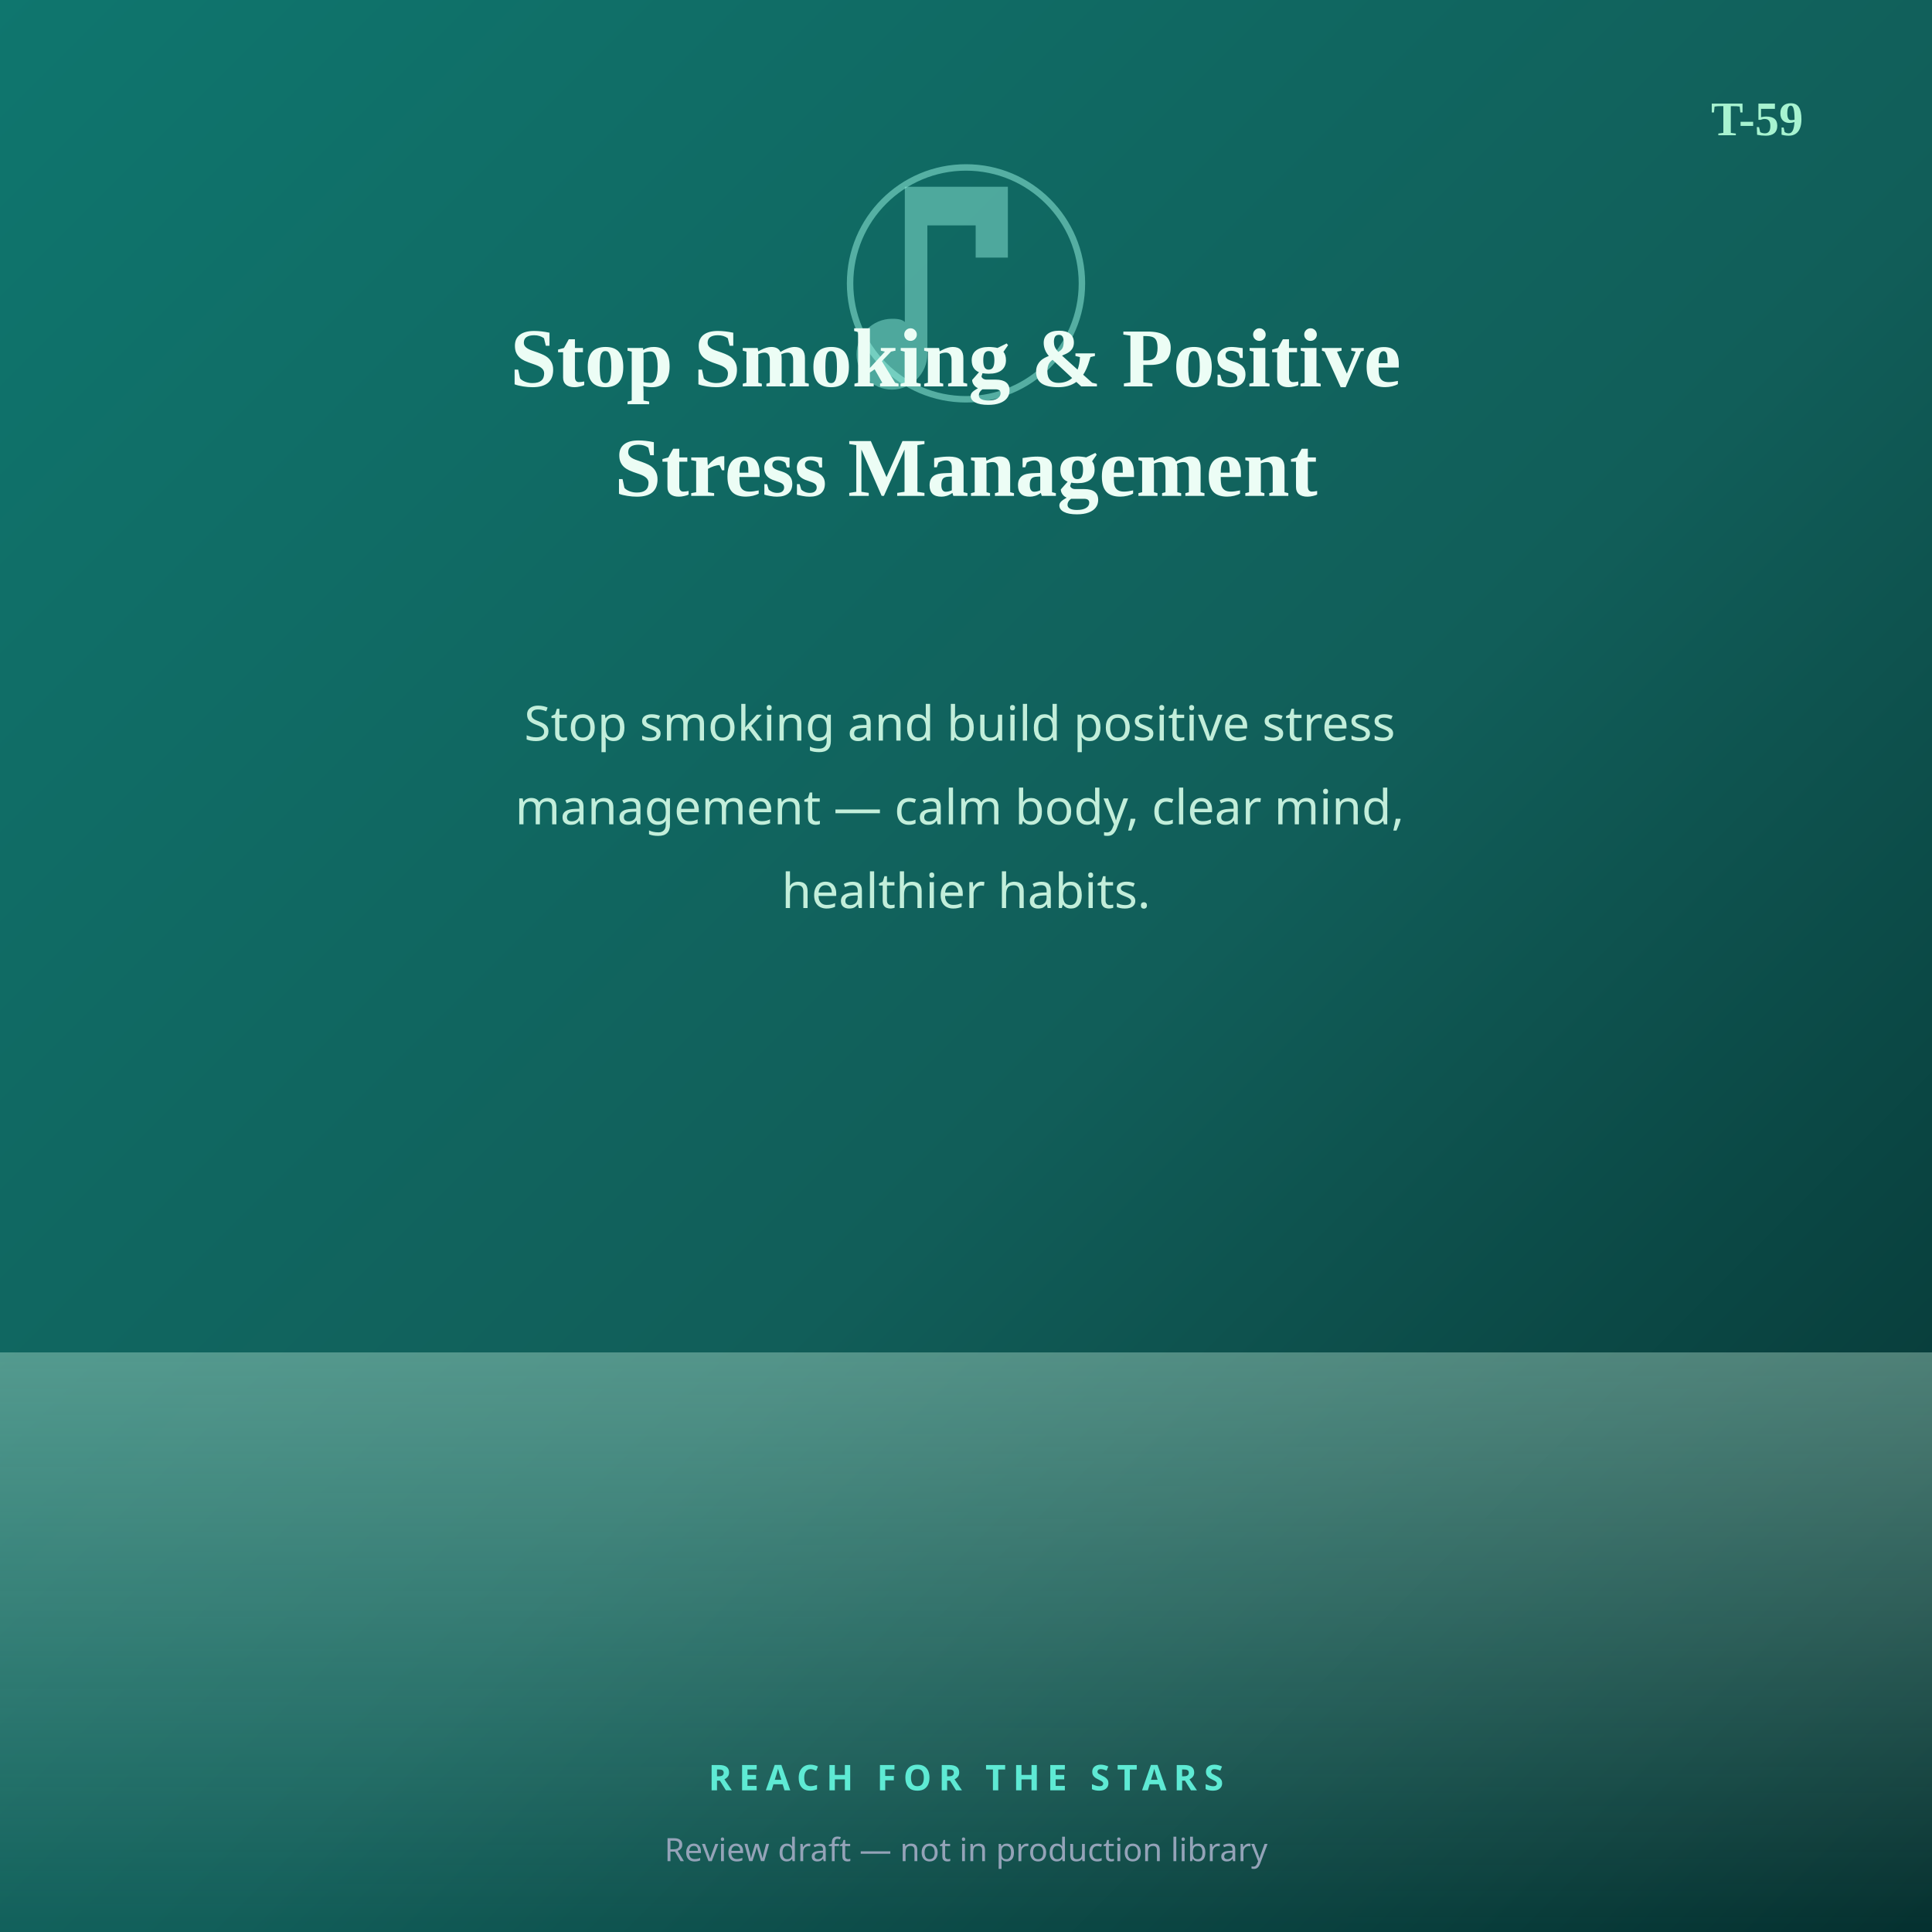
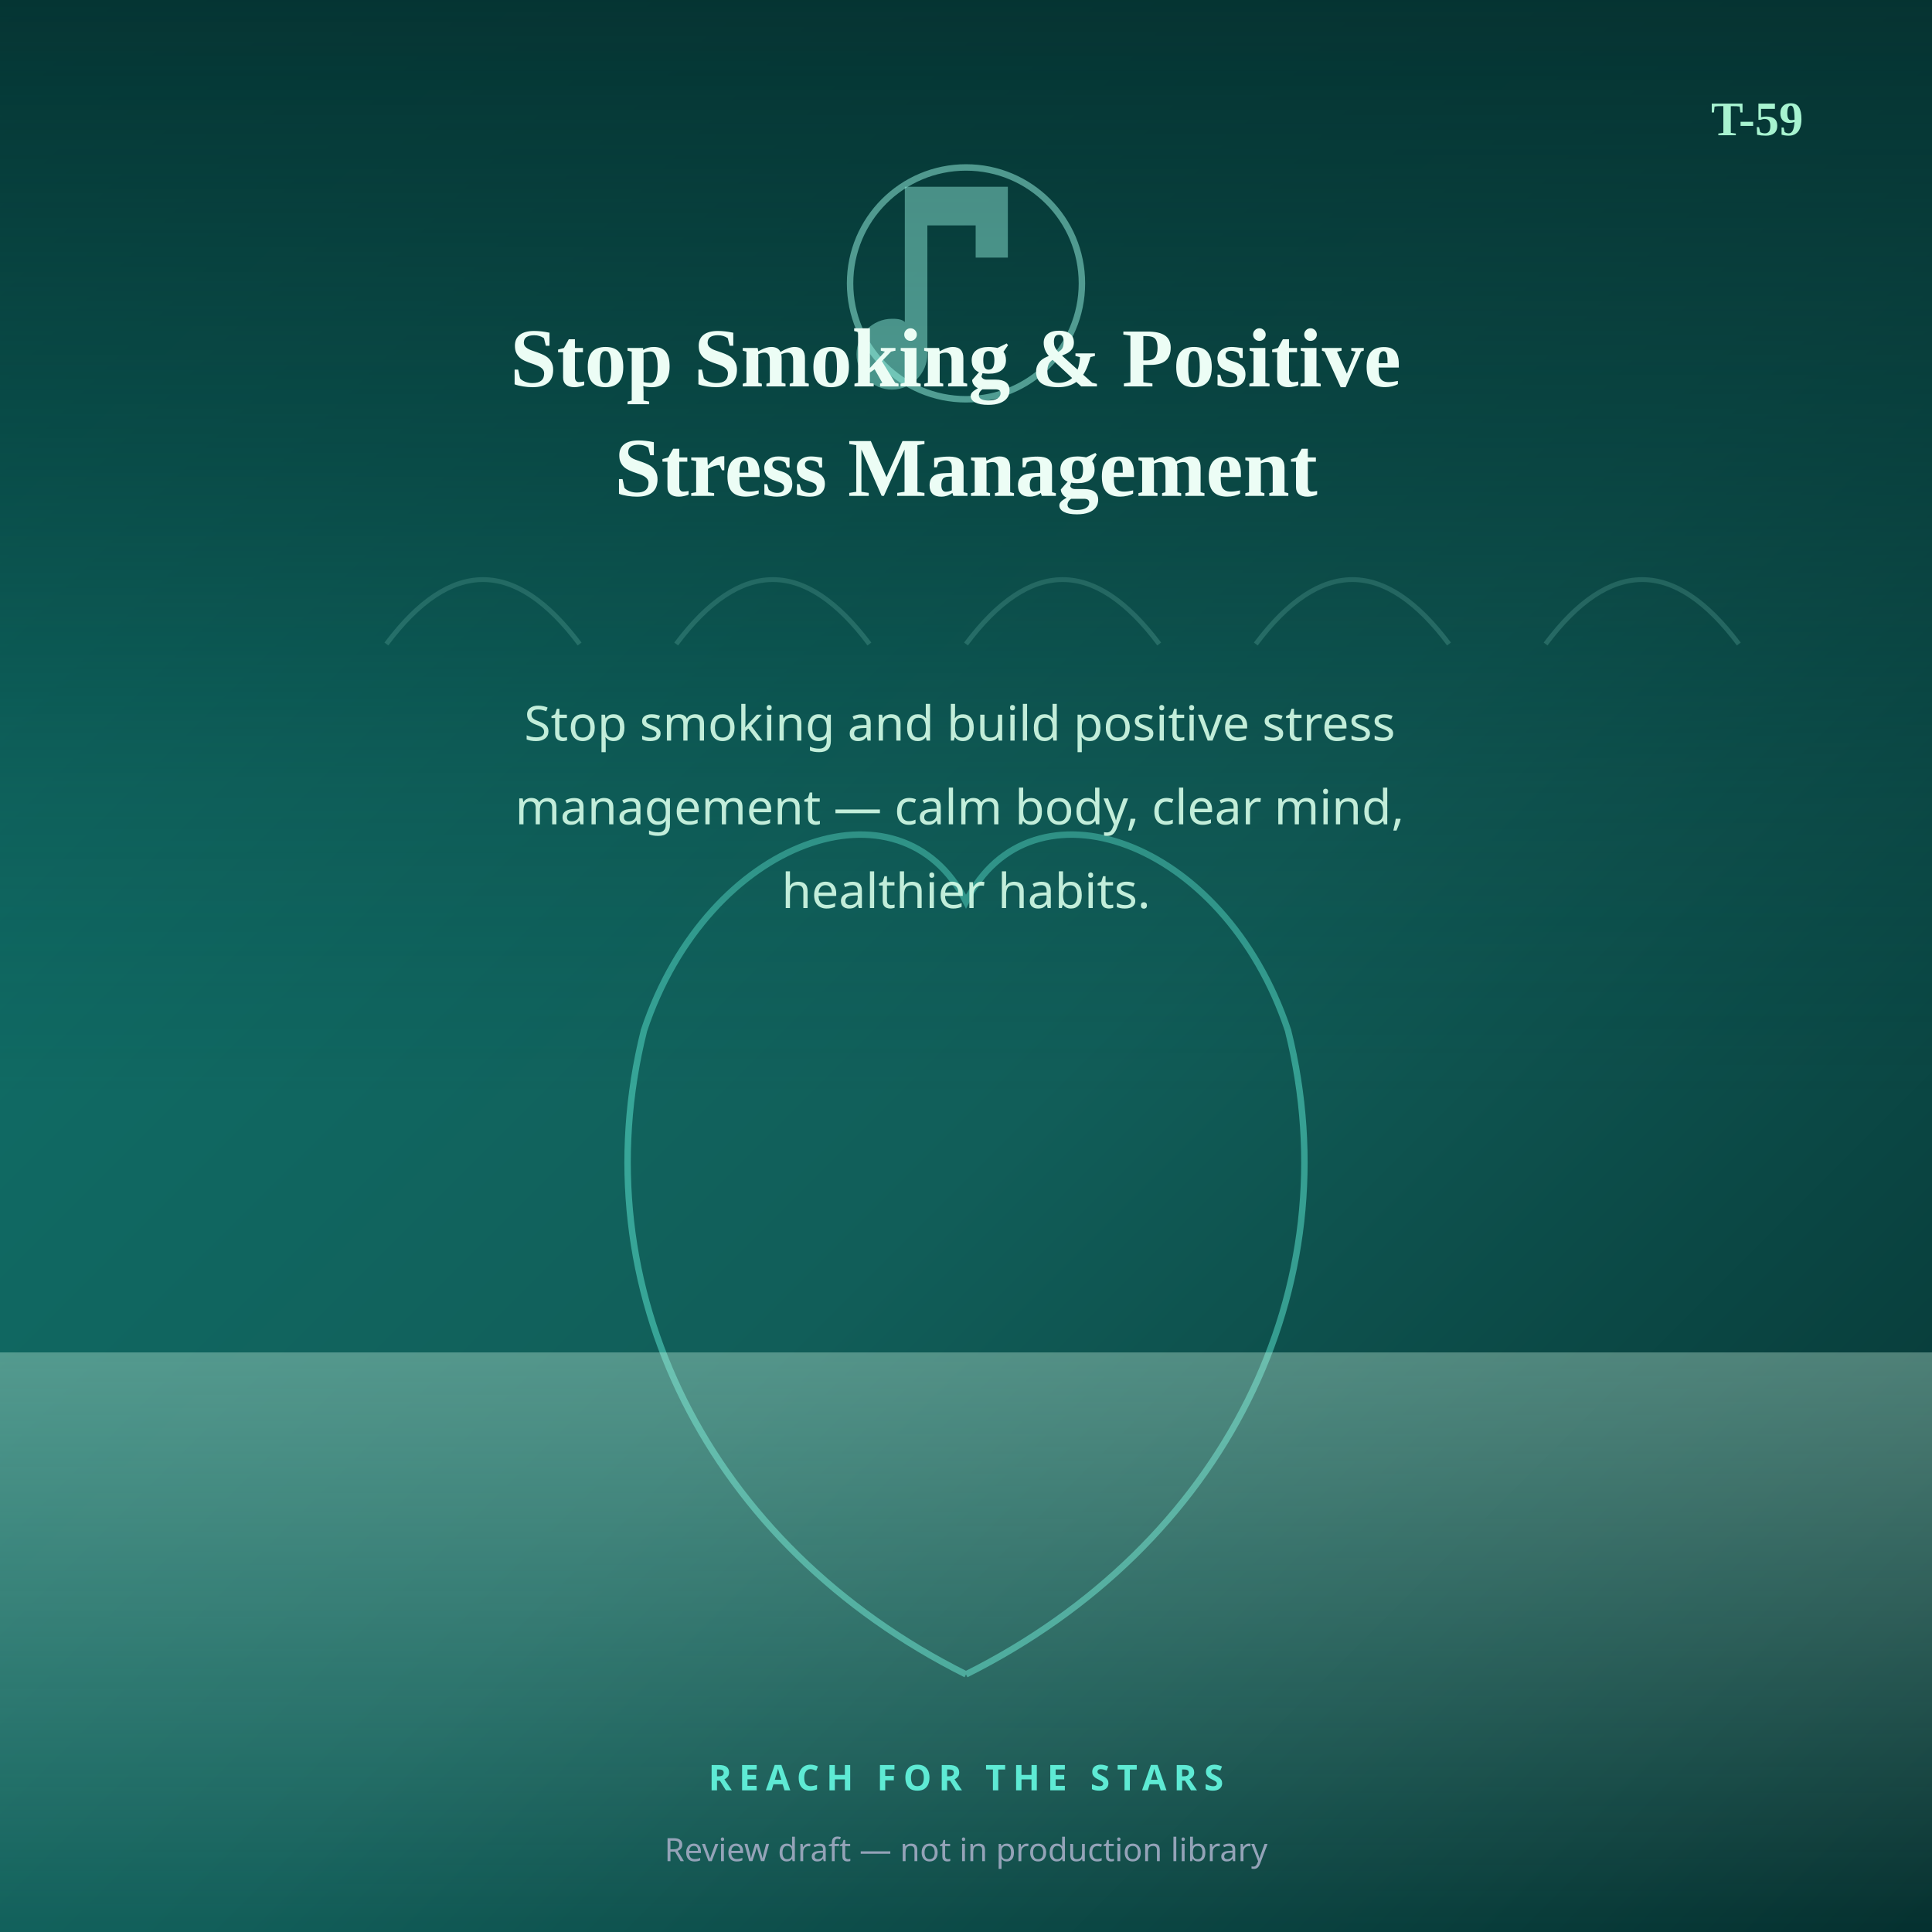
<svg xmlns="http://www.w3.org/2000/svg" width="600" height="600" viewBox="0 0 600 600">
  <defs>
    <linearGradient id="bg" x1="0%" y1="0%" x2="100%" y2="100%">
      <stop offset="0%" style="stop-color:#0f766e" />
      <stop offset="55%" style="stop-color:#115e59" />
      <stop offset="100%" style="stop-color:#042f2e" />
    </linearGradient>
    <linearGradient id="accent" x1="0%" y1="0%" x2="0%" y2="100%">
      <stop offset="0%" style="stop-color:#d1fae5;stop-opacity:0.35" />
      <stop offset="100%" style="stop-color:#d1fae5;stop-opacity:0" />
    </linearGradient>
+     <linearGradient id="textFade" x1="0" y1="0" x2="0" y2="1">
+       <stop offset="0%" style="stop-color:#042f2e;stop-opacity:0.92" />
+       <stop offset="42%" style="stop-color:#042f2e;stop-opacity:0.55" />
+       <stop offset="72%" style="stop-color:#042f2e;stop-opacity:0.2" />
+       <stop offset="100%" style="stop-color:#042f2e;stop-opacity:0" />
+     </linearGradient>
  </defs>
  <rect width="100%" height="100%" fill="url(#bg)" />
+   <g opacity="0.5">
+     <path fill="none" stroke="#5eead4" stroke-width="2" d="M300 520 C220 480 180 400 200 320 C220 260 280 240 300 280 C320 240 380 260 400 320 C420 400 380 480 300 520" />
+     <path fill="none" stroke="#99f6e4" stroke-width="1.5" opacity="0.6" d="M120 200 Q150 160 180 200" />
+     <path fill="none" stroke="#99f6e4" stroke-width="1.5" opacity="0.6" d="M210 200 Q240 160 270 200" />
+     <path fill="none" stroke="#99f6e4" stroke-width="1.5" opacity="0.6" d="M300 200 Q330 160 360 200" />
+     <path fill="none" stroke="#99f6e4" stroke-width="1.5" opacity="0.6" d="M390 200 Q420 160 450 200" />
+     <path fill="none" stroke="#99f6e4" stroke-width="1.5" opacity="0.6" d="M480 200 Q510 160 540 200" />
+   </g>
+   <rect x="0" y="0" width="600" height="340" fill="url(#textFade)" />
  <rect x="0" y="420" width="600" height="180" fill="url(#accent)" />
  <circle cx="300" cy="88" r="36" fill="none" stroke="#99f6e4" stroke-width="2" opacity="0.5" />
  <path d="M288 70v40c0 6-5 11-11 11s-11-5-11-11 5-11 11-11c1 0 3 0 4 1V58h32v22h-10V70h-16z" fill="#99f6e4" opacity="0.45" />
  <text x="560" y="42" text-anchor="end" fill="#a7f3d0" font-family="Georgia, 'Times New Roman', serif" font-size="15" font-weight="600">T-59</text>
  <text fill="#ecfdf5" font-family="Georgia, 'Times New Roman', serif" font-size="26" font-weight="700">
    <tspan x="300" y="120" text-anchor="middle">Stop Smoking &amp; Positive</tspan>
    <tspan x="300" y="154" text-anchor="middle">Stress Management</tspan>
  </text>
  <text fill="#d1fae5" font-family="system-ui, Segoe UI, sans-serif" font-size="15" opacity="0.92">
    <tspan x="300" y="230" text-anchor="middle">Stop smoking and build positive stress</tspan>
    <tspan x="300" y="256" text-anchor="middle">management — calm body, clear mind,</tspan>
    <tspan x="300" y="282" text-anchor="middle">healthier habits.</tspan>
  </text>
  <text x="300" y="556" text-anchor="middle" fill="#5eead4" font-family="system-ui, sans-serif" font-size="11" letter-spacing="0.2em" font-weight="600">REACH FOR THE STARS</text>
  <text x="300" y="578" text-anchor="middle" fill="#94a3b8" font-family="system-ui, sans-serif" font-size="10">Review draft — not in production library</text>
</svg>
